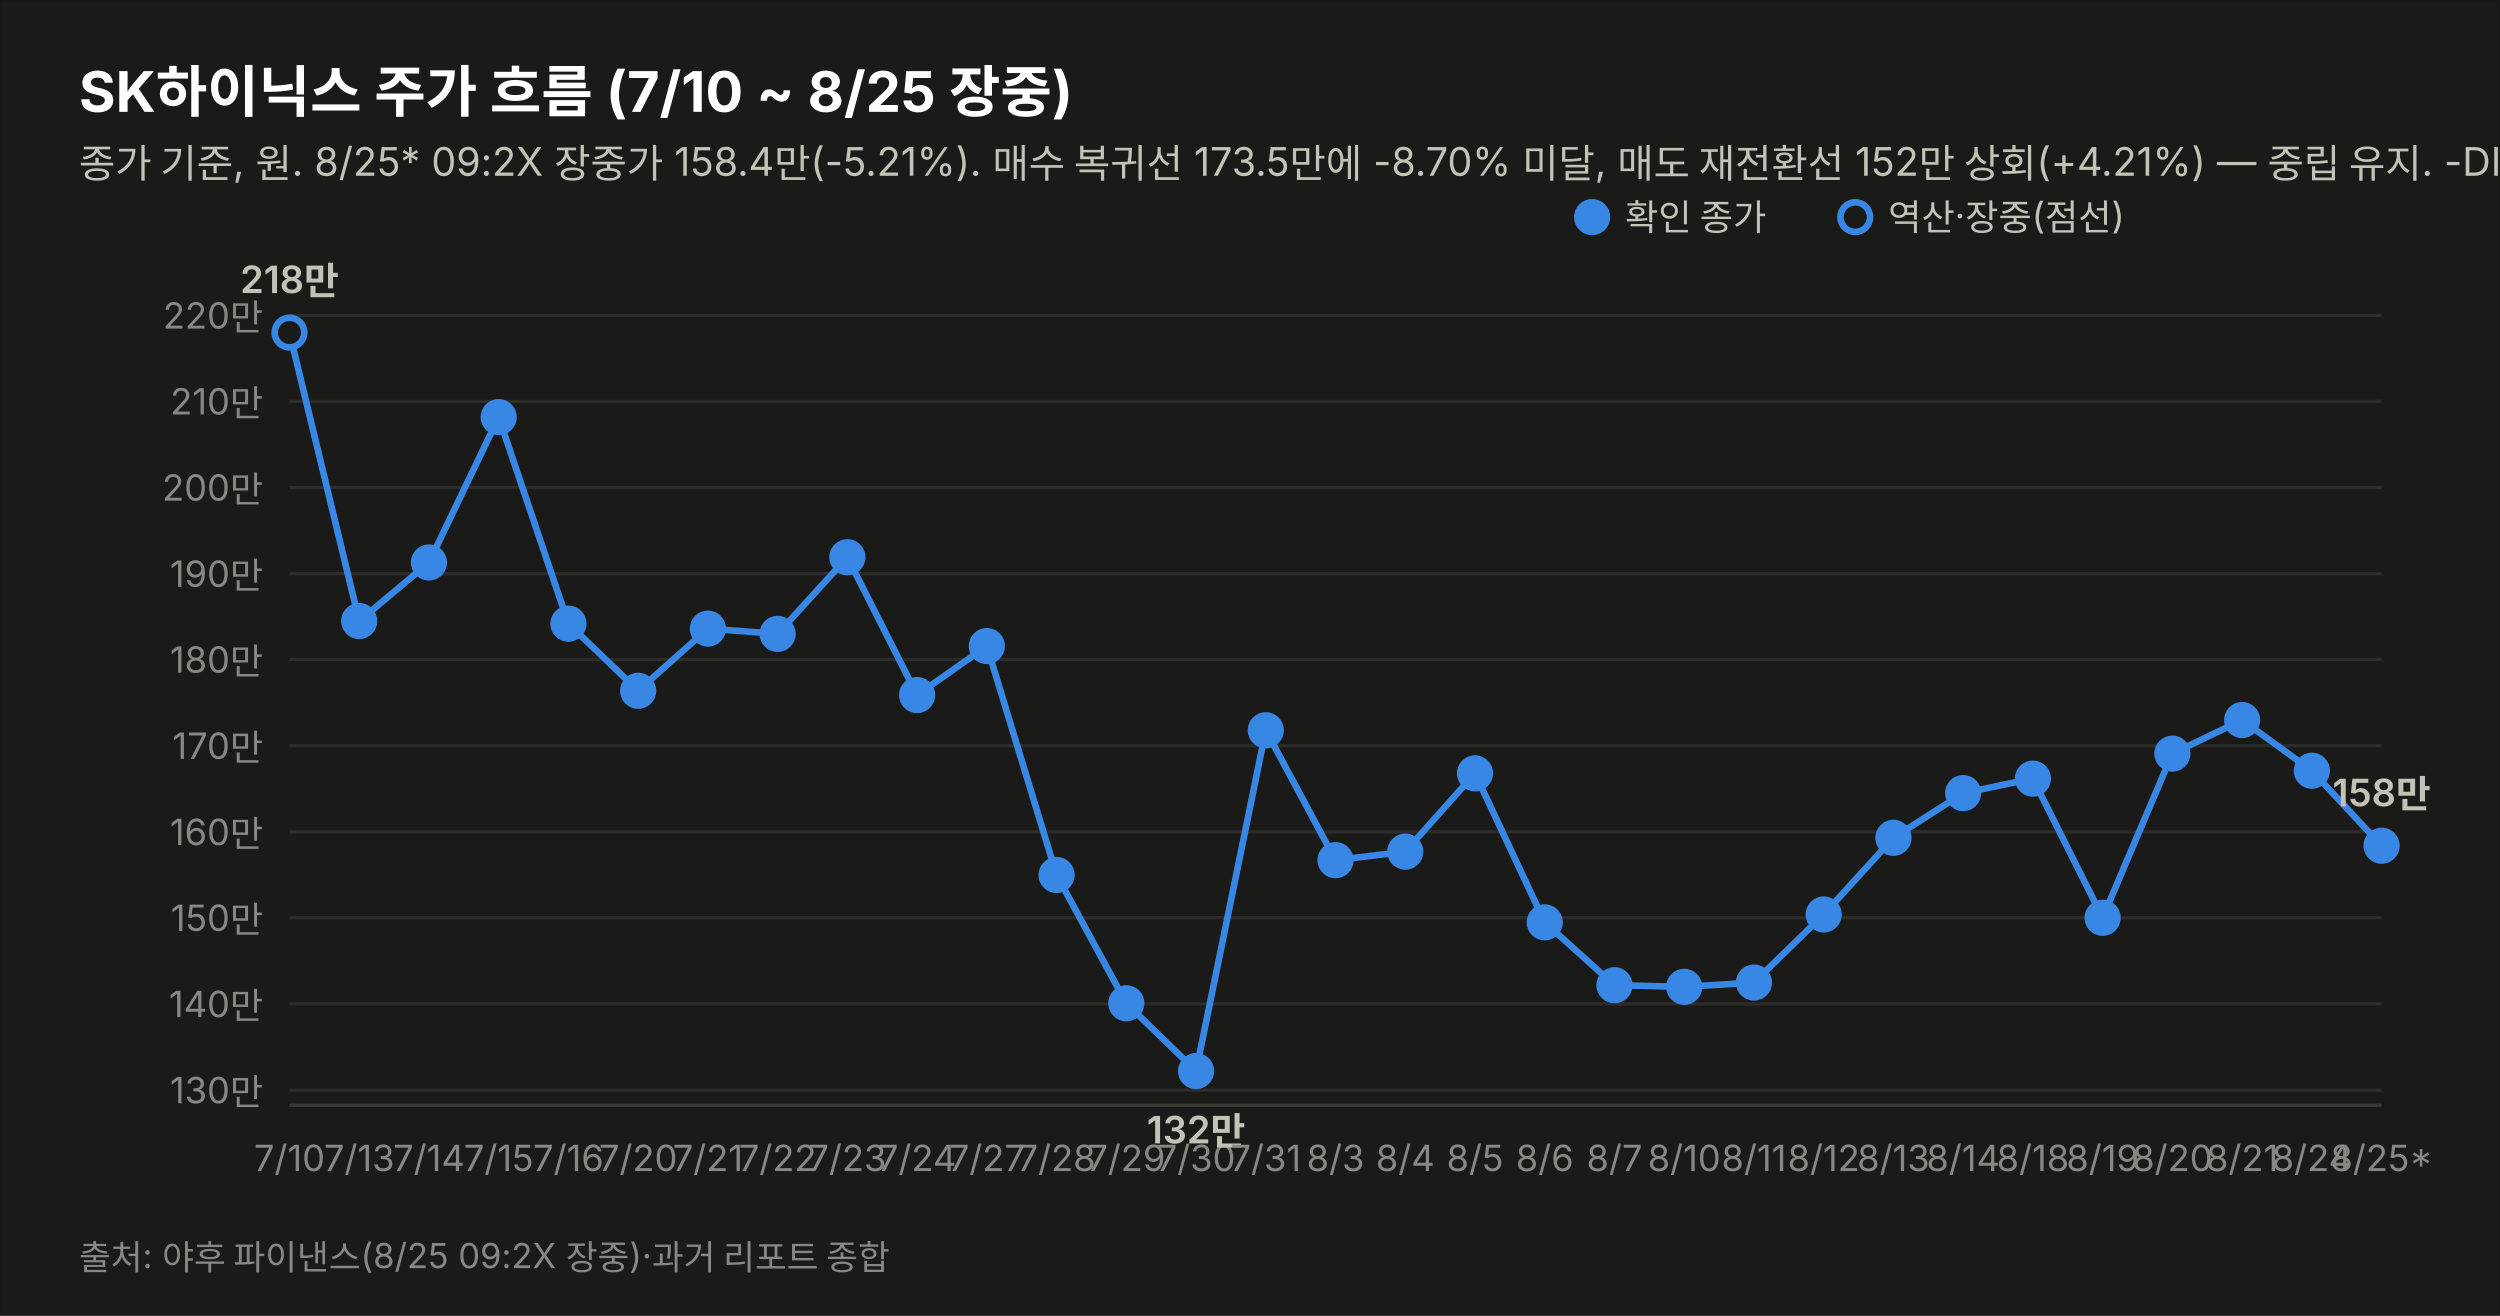
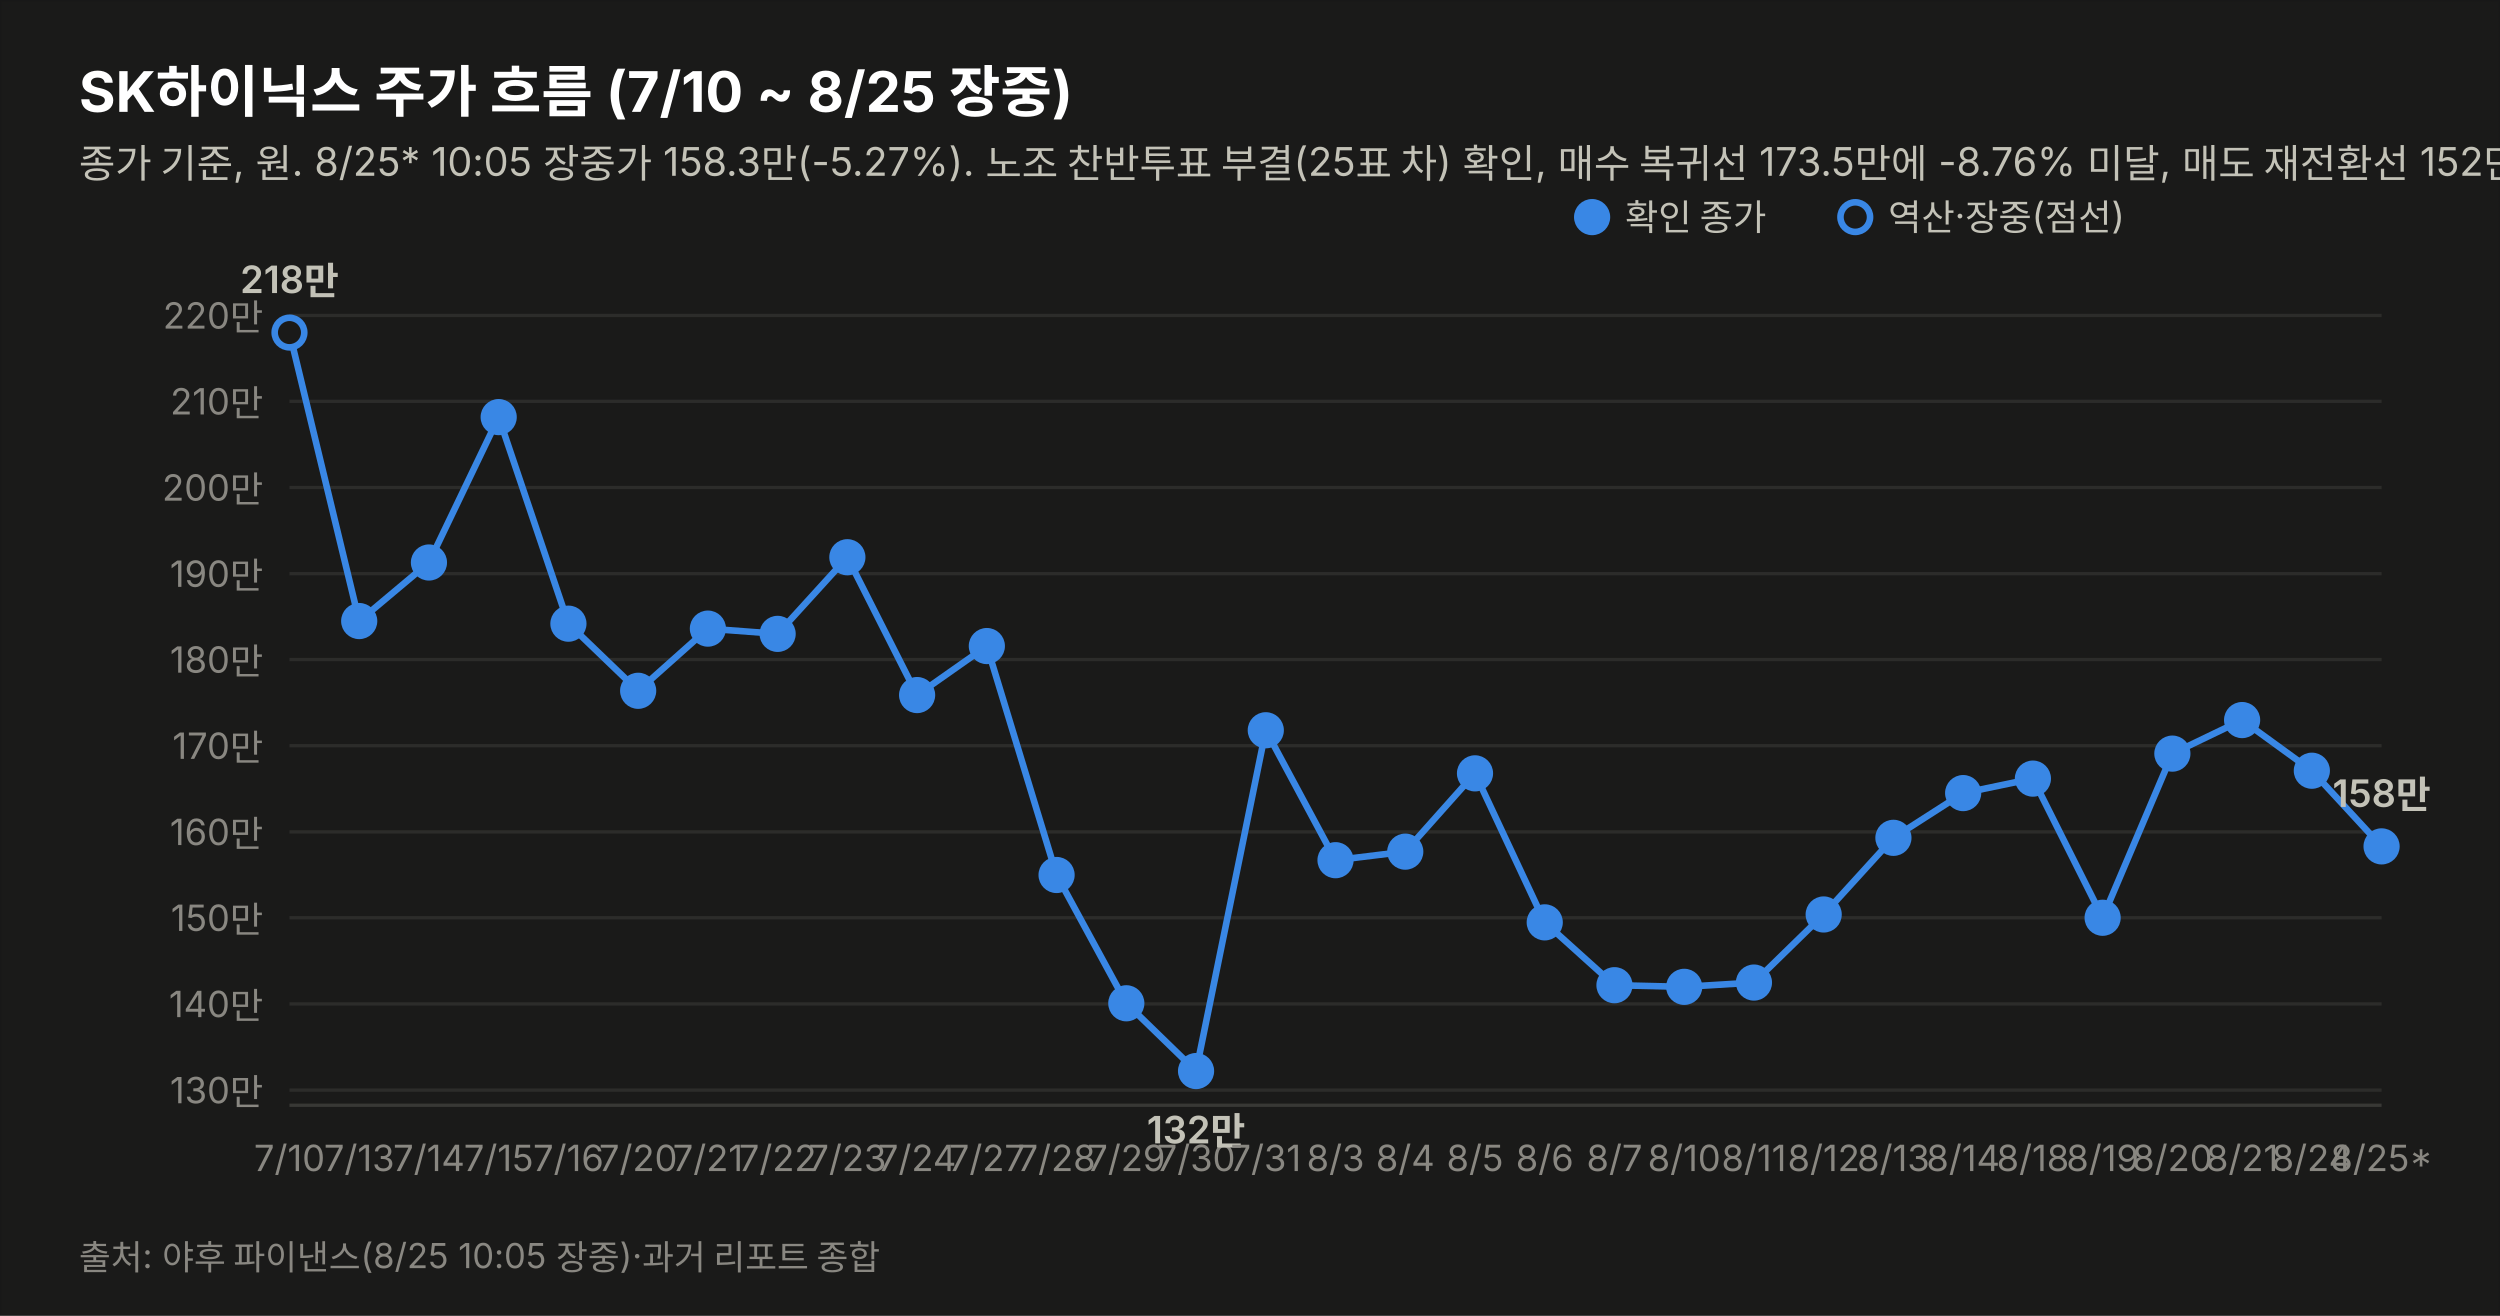
<svg xmlns="http://www.w3.org/2000/svg" width="760" height="400" viewBox="0 0 760 400" font-family="system-ui,-apple-system,&quot;Segoe UI&quot;,&quot;Malgun Gothic&quot;,&quot;Apple SD Gothic Neo&quot;,sans-serif">
  <rect width="760" height="400" fill="#1a1a19" stroke="rgba(11,11,11,0.10)" />
  <text x="24" y="34" font-size="17" font-weight="700" fill="#ffffff">SK하이닉스 주가 흐름 (7/10 ~ 8/25 장중)</text>
-   <text x="24" y="54" font-size="12" fill="#c3c2b7">종가 기준, 원. 8/25* 09:2X 장중가 158.4만(-5.21%). 매수 복귀선 173.5만에 -8.70% 미달, 매도 재전환선 152만 상회(+4.21%) — 중립 유지. -DI/+DI 재역전(-DI 우위). 7/17·8/15~17·8/22~23(주말) 휴장.</text>
+   <text x="24" y="54" font-size="12" fill="#c3c2b7">종가 기준, 원. 8/25* 10:05 장중가 158.3만(-5.27%). 노조 찬반투표 부결(25표 차) 확인, 매수 복귀선 173.5만에 -8.76% 미달, 매도 재전환선 152만 상회(+4.14%) — 중립 유지. 7/17·8/15~17·8/22~23(주말) 휴장.</text>
  <line x1="88" y1="331.4" x2="724" y2="331.4" stroke="#2c2c2a" stroke-width="1" />
  <text x="80" y="335.4" font-size="11" fill="#898781" text-anchor="end" style="font-variant-numeric:tabular-nums">130만</text>
  <line x1="88" y1="305.2" x2="724" y2="305.2" stroke="#2c2c2a" stroke-width="1" />
  <text x="80" y="309.2" font-size="11" fill="#898781" text-anchor="end" style="font-variant-numeric:tabular-nums">140만</text>
  <line x1="88" y1="279.0" x2="724" y2="279.0" stroke="#2c2c2a" stroke-width="1" />
  <text x="80" y="283.0" font-size="11" fill="#898781" text-anchor="end" style="font-variant-numeric:tabular-nums">150만</text>
  <line x1="88" y1="252.9" x2="724" y2="252.9" stroke="#2c2c2a" stroke-width="1" />
  <text x="80" y="256.9" font-size="11" fill="#898781" text-anchor="end" style="font-variant-numeric:tabular-nums">160만</text>
  <line x1="88" y1="226.7" x2="724" y2="226.7" stroke="#2c2c2a" stroke-width="1" />
  <text x="80" y="230.7" font-size="11" fill="#898781" text-anchor="end" style="font-variant-numeric:tabular-nums">170만</text>
  <line x1="88" y1="200.5" x2="724" y2="200.5" stroke="#2c2c2a" stroke-width="1" />
  <text x="80" y="204.5" font-size="11" fill="#898781" text-anchor="end" style="font-variant-numeric:tabular-nums">180만</text>
  <line x1="88" y1="174.4" x2="724" y2="174.4" stroke="#2c2c2a" stroke-width="1" />
  <text x="80" y="178.4" font-size="11" fill="#898781" text-anchor="end" style="font-variant-numeric:tabular-nums">190만</text>
  <line x1="88" y1="148.2" x2="724" y2="148.2" stroke="#2c2c2a" stroke-width="1" />
  <text x="80" y="152.2" font-size="11" fill="#898781" text-anchor="end" style="font-variant-numeric:tabular-nums">200만</text>
  <line x1="88" y1="122.0" x2="724" y2="122.0" stroke="#2c2c2a" stroke-width="1" />
  <text x="80" y="126.0" font-size="11" fill="#898781" text-anchor="end" style="font-variant-numeric:tabular-nums">210만</text>
  <line x1="88" y1="95.9" x2="724" y2="95.9" stroke="#2c2c2a" stroke-width="1" />
  <text x="80" y="99.9" font-size="11" fill="#898781" text-anchor="end" style="font-variant-numeric:tabular-nums">220만</text>
  <line x1="88" y1="336" x2="724" y2="336" stroke="#383835" stroke-width="1" />
-   <path d="M88.0,101.1 L109.2,188.8 L130.4,171.0 L151.6,126.8 L172.8,189.6 L194.0,210.0 L215.2,191.1 L236.4,192.7 L257.6,169.4 L278.8,211.3 L300.0,196.4 L321.2,266.0 L342.4,305.0 L363.6,325.6 L384.8,222.0 L406.0,261.5 L427.2,258.9 L448.4,235.1 L469.6,280.4 L490.8,299.5 L512.0,300.0 L533.2,298.7 L554.4,278.0 L575.6,254.7 L596.8,241.1 L618.0,236.7 L639.2,279.0 L660.4,229.1 L681.6,218.9 L702.8,234.3 L724.0,257.1" fill="none" stroke="#3987e5" stroke-width="2" />
+   <path d="M88.0,101.1 L109.2,188.8 L130.4,171.0 L151.6,126.8 L172.8,189.6 L194.0,210.0 L215.2,191.1 L236.4,192.7 L257.6,169.4 L278.8,211.3 L300.0,196.4 L321.2,266.0 L342.4,305.0 L363.6,325.6 L384.8,222.0 L406.0,261.5 L427.2,258.9 L448.4,235.1 L469.6,280.4 L490.8,299.5 L512.0,300.0 L533.2,298.7 L554.4,278.0 L575.6,254.7 L596.8,241.1 L618.0,236.7 L639.2,279.0 L660.4,229.1 L681.6,218.9 L702.8,234.3 L724.0,257.3" fill="none" stroke="#3987e5" stroke-width="2" />
  <circle cx="88.0" cy="101.1" r="4.5" fill="#1a1a19" stroke="#3987e5" stroke-width="2" />
  <text x="88.0" y="356" font-size="11" fill="#898781" text-anchor="middle">7/10</text>
  <text x="88.0" y="89.1" font-size="11.5" font-weight="600" fill="#c3c2b7" text-anchor="middle" style="font-variant-numeric:tabular-nums">218만</text>
  <circle cx="109.2" cy="188.8" r="4.5" fill="#3987e5" stroke="#3987e5" stroke-width="2" />
  <text x="109.2" y="356" font-size="11" fill="#898781" text-anchor="middle">7/13</text>
  <circle cx="130.4" cy="171.0" r="4.5" fill="#3987e5" stroke="#3987e5" stroke-width="2" />
  <text x="130.4" y="356" font-size="11" fill="#898781" text-anchor="middle">7/14</text>
  <circle cx="151.6" cy="126.8" r="4.5" fill="#3987e5" stroke="#3987e5" stroke-width="2" />
  <text x="151.6" y="356" font-size="11" fill="#898781" text-anchor="middle">7/15</text>
  <circle cx="172.8" cy="189.6" r="4.5" fill="#3987e5" stroke="#3987e5" stroke-width="2" />
  <text x="172.8" y="356" font-size="11" fill="#898781" text-anchor="middle">7/16</text>
  <circle cx="194.0" cy="210.0" r="4.5" fill="#3987e5" stroke="#3987e5" stroke-width="2" />
  <text x="194.0" y="356" font-size="11" fill="#898781" text-anchor="middle">7/20</text>
  <circle cx="215.2" cy="191.1" r="4.5" fill="#3987e5" stroke="#3987e5" stroke-width="2" />
  <text x="215.2" y="356" font-size="11" fill="#898781" text-anchor="middle">7/21</text>
  <circle cx="236.4" cy="192.7" r="4.5" fill="#3987e5" stroke="#3987e5" stroke-width="2" />
  <text x="236.4" y="356" font-size="11" fill="#898781" text-anchor="middle">7/22</text>
  <circle cx="257.6" cy="169.4" r="4.5" fill="#3987e5" stroke="#3987e5" stroke-width="2" />
  <text x="257.6" y="356" font-size="11" fill="#898781" text-anchor="middle">7/23</text>
  <circle cx="278.8" cy="211.3" r="4.5" fill="#3987e5" stroke="#3987e5" stroke-width="2" />
  <text x="278.8" y="356" font-size="11" fill="#898781" text-anchor="middle">7/24</text>
  <circle cx="300.0" cy="196.4" r="4.5" fill="#3987e5" stroke="#3987e5" stroke-width="2" />
  <text x="300.0" y="356" font-size="11" fill="#898781" text-anchor="middle">7/27</text>
  <circle cx="321.2" cy="266.0" r="4.5" fill="#3987e5" stroke="#3987e5" stroke-width="2" />
  <text x="321.2" y="356" font-size="11" fill="#898781" text-anchor="middle">7/28</text>
  <circle cx="342.4" cy="305.0" r="4.5" fill="#3987e5" stroke="#3987e5" stroke-width="2" />
  <text x="342.4" y="356" font-size="11" fill="#898781" text-anchor="middle">7/29</text>
  <circle cx="363.6" cy="325.6" r="4.5" fill="#3987e5" stroke="#3987e5" stroke-width="2" />
  <text x="363.6" y="356" font-size="11" fill="#898781" text-anchor="middle">7/30</text>
  <text x="363.6" y="347.6" font-size="11.5" font-weight="600" fill="#c3c2b7" text-anchor="middle" style="font-variant-numeric:tabular-nums">132만</text>
  <circle cx="384.8" cy="222.0" r="4.5" fill="#3987e5" stroke="#3987e5" stroke-width="2" />
  <text x="384.8" y="356" font-size="11" fill="#898781" text-anchor="middle">7/31</text>
  <circle cx="406.0" cy="261.5" r="4.5" fill="#3987e5" stroke="#3987e5" stroke-width="2" />
  <text x="406.0" y="356" font-size="11" fill="#898781" text-anchor="middle">8/3</text>
  <circle cx="427.2" cy="258.9" r="4.5" fill="#3987e5" stroke="#3987e5" stroke-width="2" />
  <text x="427.2" y="356" font-size="11" fill="#898781" text-anchor="middle">8/4</text>
  <circle cx="448.4" cy="235.1" r="4.5" fill="#3987e5" stroke="#3987e5" stroke-width="2" />
  <text x="448.4" y="356" font-size="11" fill="#898781" text-anchor="middle">8/5</text>
  <circle cx="469.6" cy="280.4" r="4.5" fill="#3987e5" stroke="#3987e5" stroke-width="2" />
  <text x="469.6" y="356" font-size="11" fill="#898781" text-anchor="middle">8/6</text>
  <circle cx="490.8" cy="299.5" r="4.5" fill="#3987e5" stroke="#3987e5" stroke-width="2" />
  <text x="490.8" y="356" font-size="11" fill="#898781" text-anchor="middle">8/7</text>
  <circle cx="512.0" cy="300.0" r="4.5" fill="#3987e5" stroke="#3987e5" stroke-width="2" />
  <text x="512.0" y="356" font-size="11" fill="#898781" text-anchor="middle">8/10</text>
  <circle cx="533.2" cy="298.7" r="4.5" fill="#3987e5" stroke="#3987e5" stroke-width="2" />
  <text x="533.2" y="356" font-size="11" fill="#898781" text-anchor="middle">8/11</text>
  <circle cx="554.4" cy="278.0" r="4.5" fill="#3987e5" stroke="#3987e5" stroke-width="2" />
  <text x="554.4" y="356" font-size="11" fill="#898781" text-anchor="middle">8/12</text>
  <circle cx="575.6" cy="254.7" r="4.5" fill="#3987e5" stroke="#3987e5" stroke-width="2" />
  <text x="575.6" y="356" font-size="11" fill="#898781" text-anchor="middle">8/13</text>
  <circle cx="596.8" cy="241.1" r="4.5" fill="#3987e5" stroke="#3987e5" stroke-width="2" />
  <text x="596.8" y="356" font-size="11" fill="#898781" text-anchor="middle">8/14</text>
  <circle cx="618.0" cy="236.7" r="4.5" fill="#3987e5" stroke="#3987e5" stroke-width="2" />
  <text x="618.0" y="356" font-size="11" fill="#898781" text-anchor="middle">8/18</text>
  <circle cx="639.2" cy="279.0" r="4.5" fill="#3987e5" stroke="#3987e5" stroke-width="2" />
  <text x="639.2" y="356" font-size="11" fill="#898781" text-anchor="middle">8/19</text>
  <circle cx="660.4" cy="229.1" r="4.5" fill="#3987e5" stroke="#3987e5" stroke-width="2" />
  <text x="660.4" y="356" font-size="11" fill="#898781" text-anchor="middle">8/20</text>
  <circle cx="681.6" cy="218.9" r="4.5" fill="#3987e5" stroke="#3987e5" stroke-width="2" />
  <text x="681.6" y="356" font-size="11" fill="#898781" text-anchor="middle">8/21</text>
  <circle cx="702.8" cy="234.3" r="4.5" fill="#3987e5" stroke="#3987e5" stroke-width="2" />
  <text x="702.8" y="356" font-size="11" fill="#898781" text-anchor="middle">8/24</text>
-   <circle cx="724.0" cy="257.1" r="4.5" fill="#3987e5" stroke="#3987e5" stroke-width="2" />
+   <circle cx="724.0" cy="257.3" r="4.5" fill="#3987e5" stroke="#3987e5" stroke-width="2" />
  <text x="724.0" y="356" font-size="11" fill="#898781" text-anchor="middle">8/25*</text>
-   <text x="724.0" y="245.1" font-size="11.5" font-weight="600" fill="#c3c2b7" text-anchor="middle" style="font-variant-numeric:tabular-nums">158만</text>
+   <text x="724.0" y="245.3" font-size="11.5" font-weight="600" fill="#c3c2b7" text-anchor="middle" style="font-variant-numeric:tabular-nums">158만</text>
  <circle cx="484" cy="66" r="4.5" fill="#3987e5" stroke="#3987e5" stroke-width="2" />
  <text x="494" y="70" font-size="11" fill="#c3c2b7">확인 종가</text>
  <circle cx="564" cy="66" r="4.5" fill="#1a1a19" stroke="#3987e5" stroke-width="2" />
  <text x="574" y="70" font-size="11" fill="#c3c2b7">역산·장중(점선)</text>
-   <text x="24" y="386" font-size="10.5" fill="#898781">출처: 야후 파이낸스(8/25 09:2X 장중)·과거 리포트 종합</text>
+   <text x="24" y="386" font-size="10.5" fill="#898781">출처: 야후 파이낸스(8/25 10:05 장중)·과거 리포트 종합</text>
</svg>
